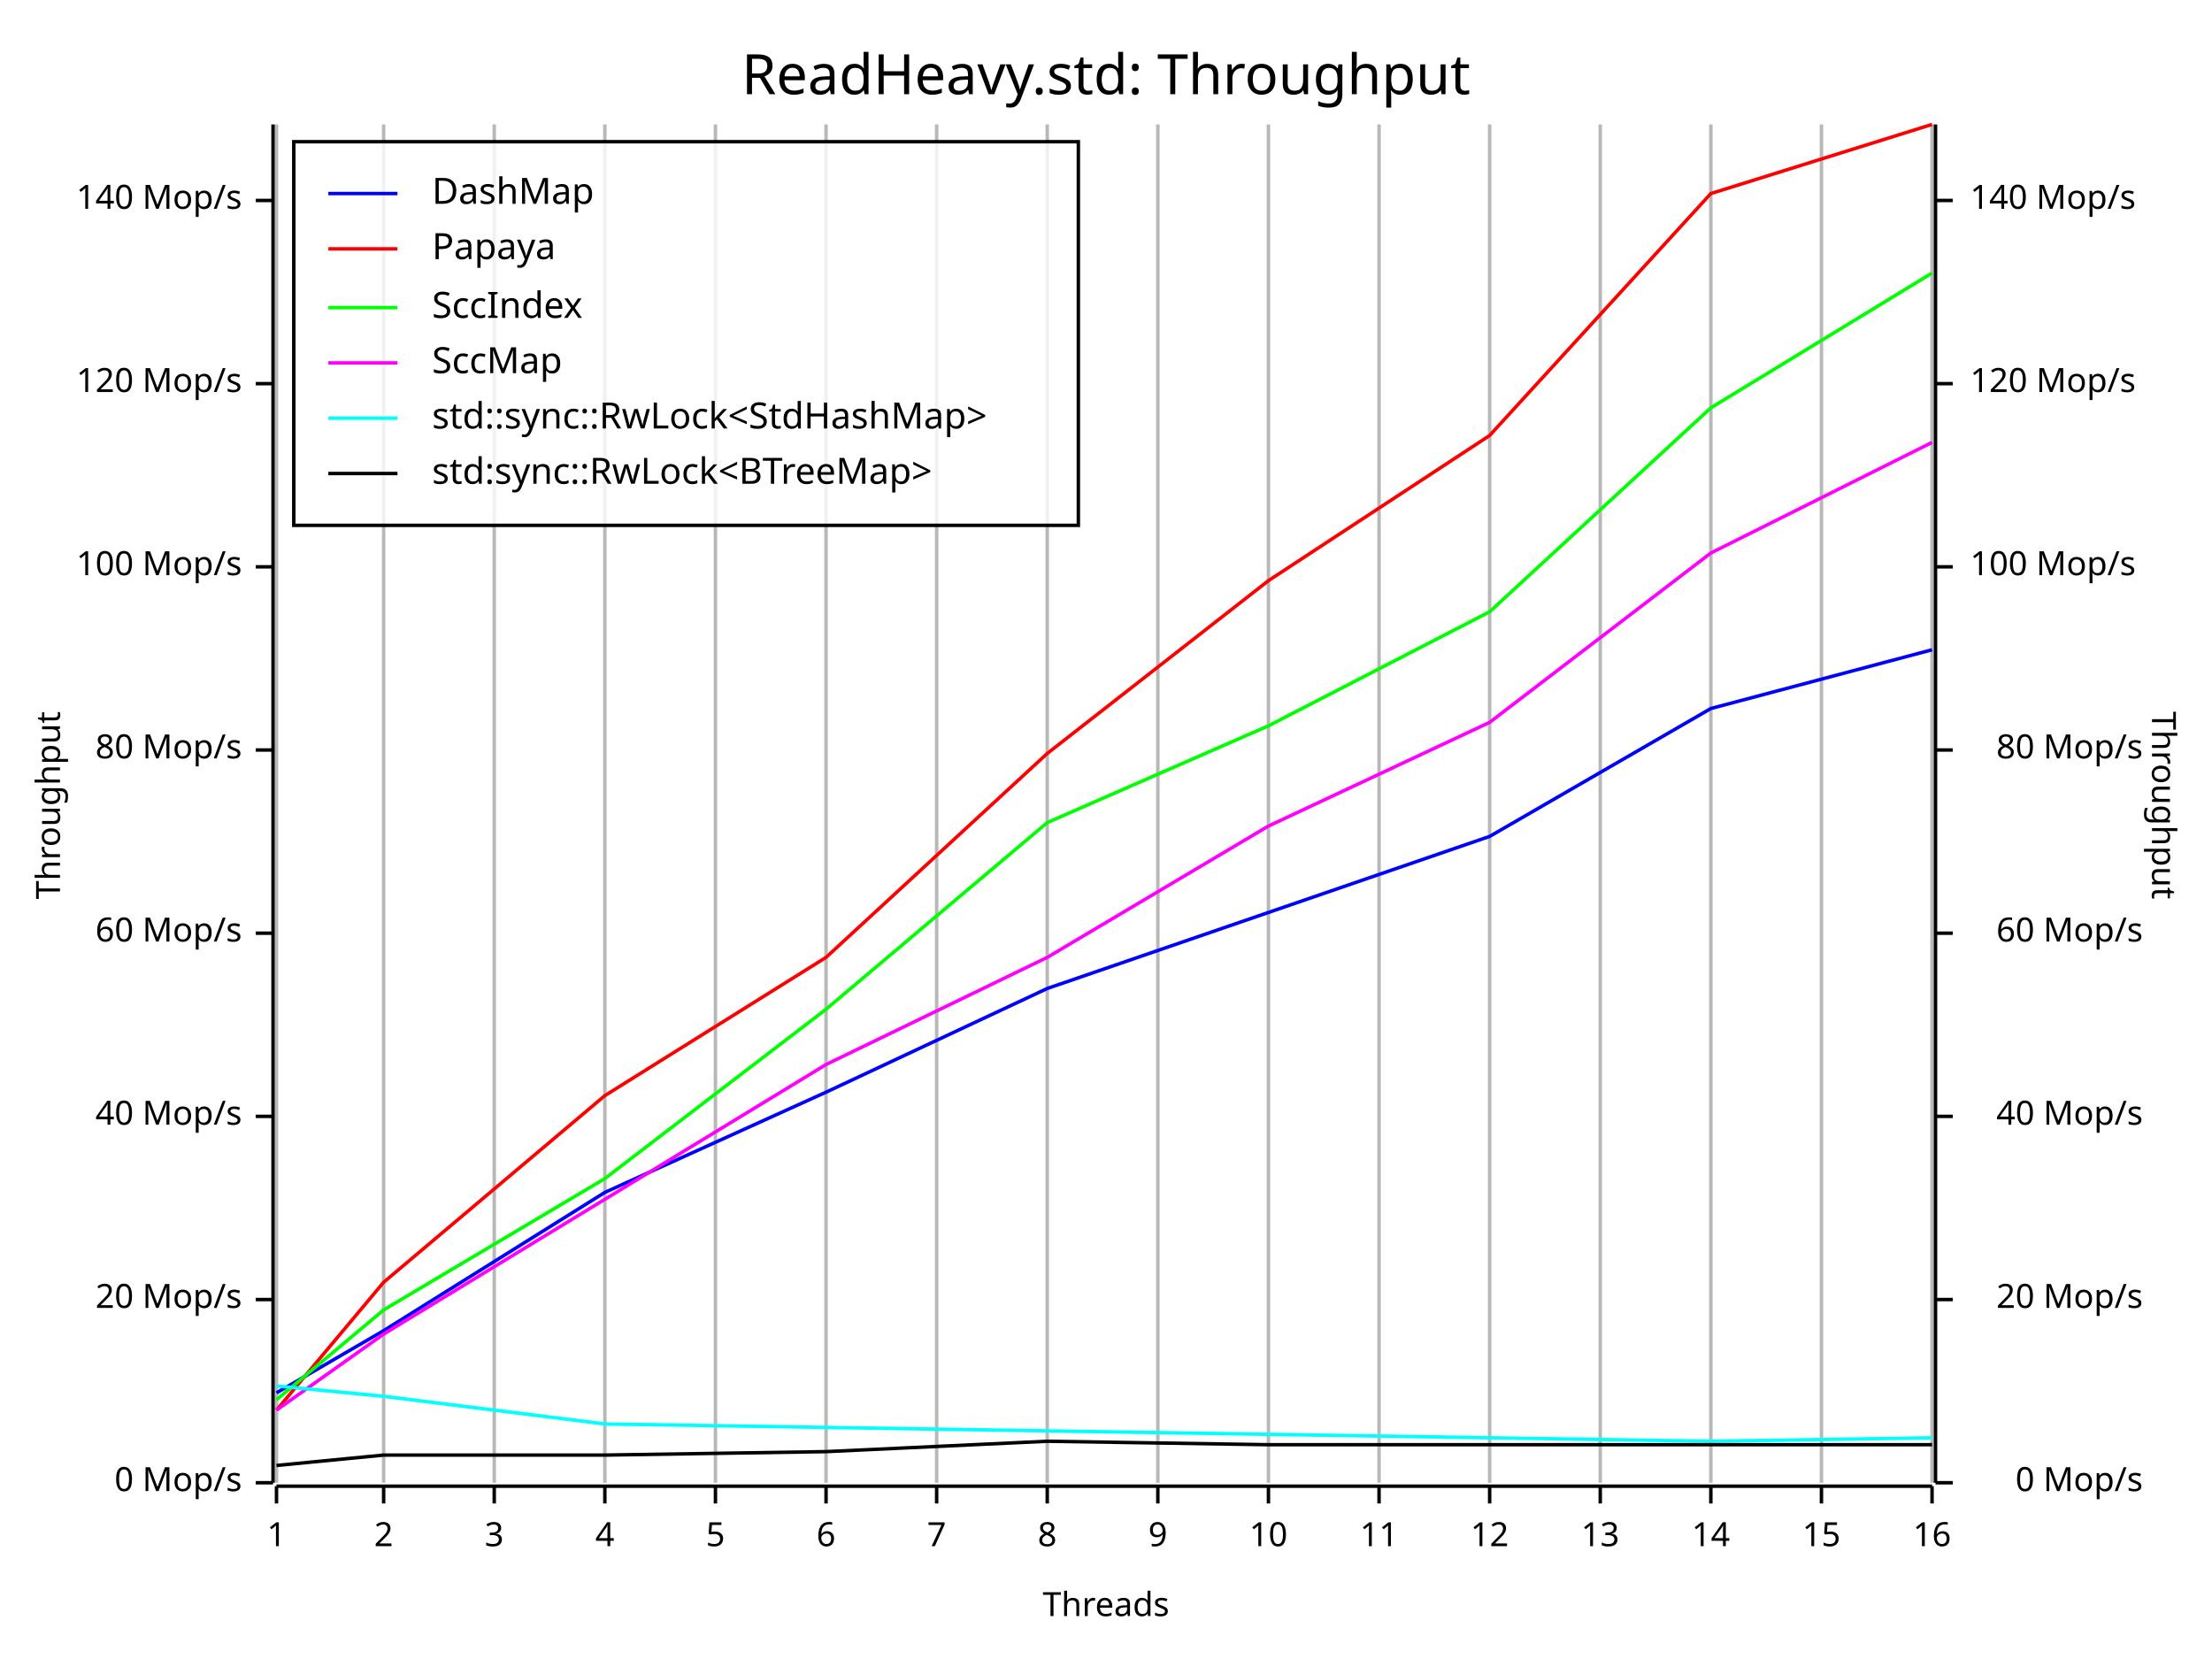
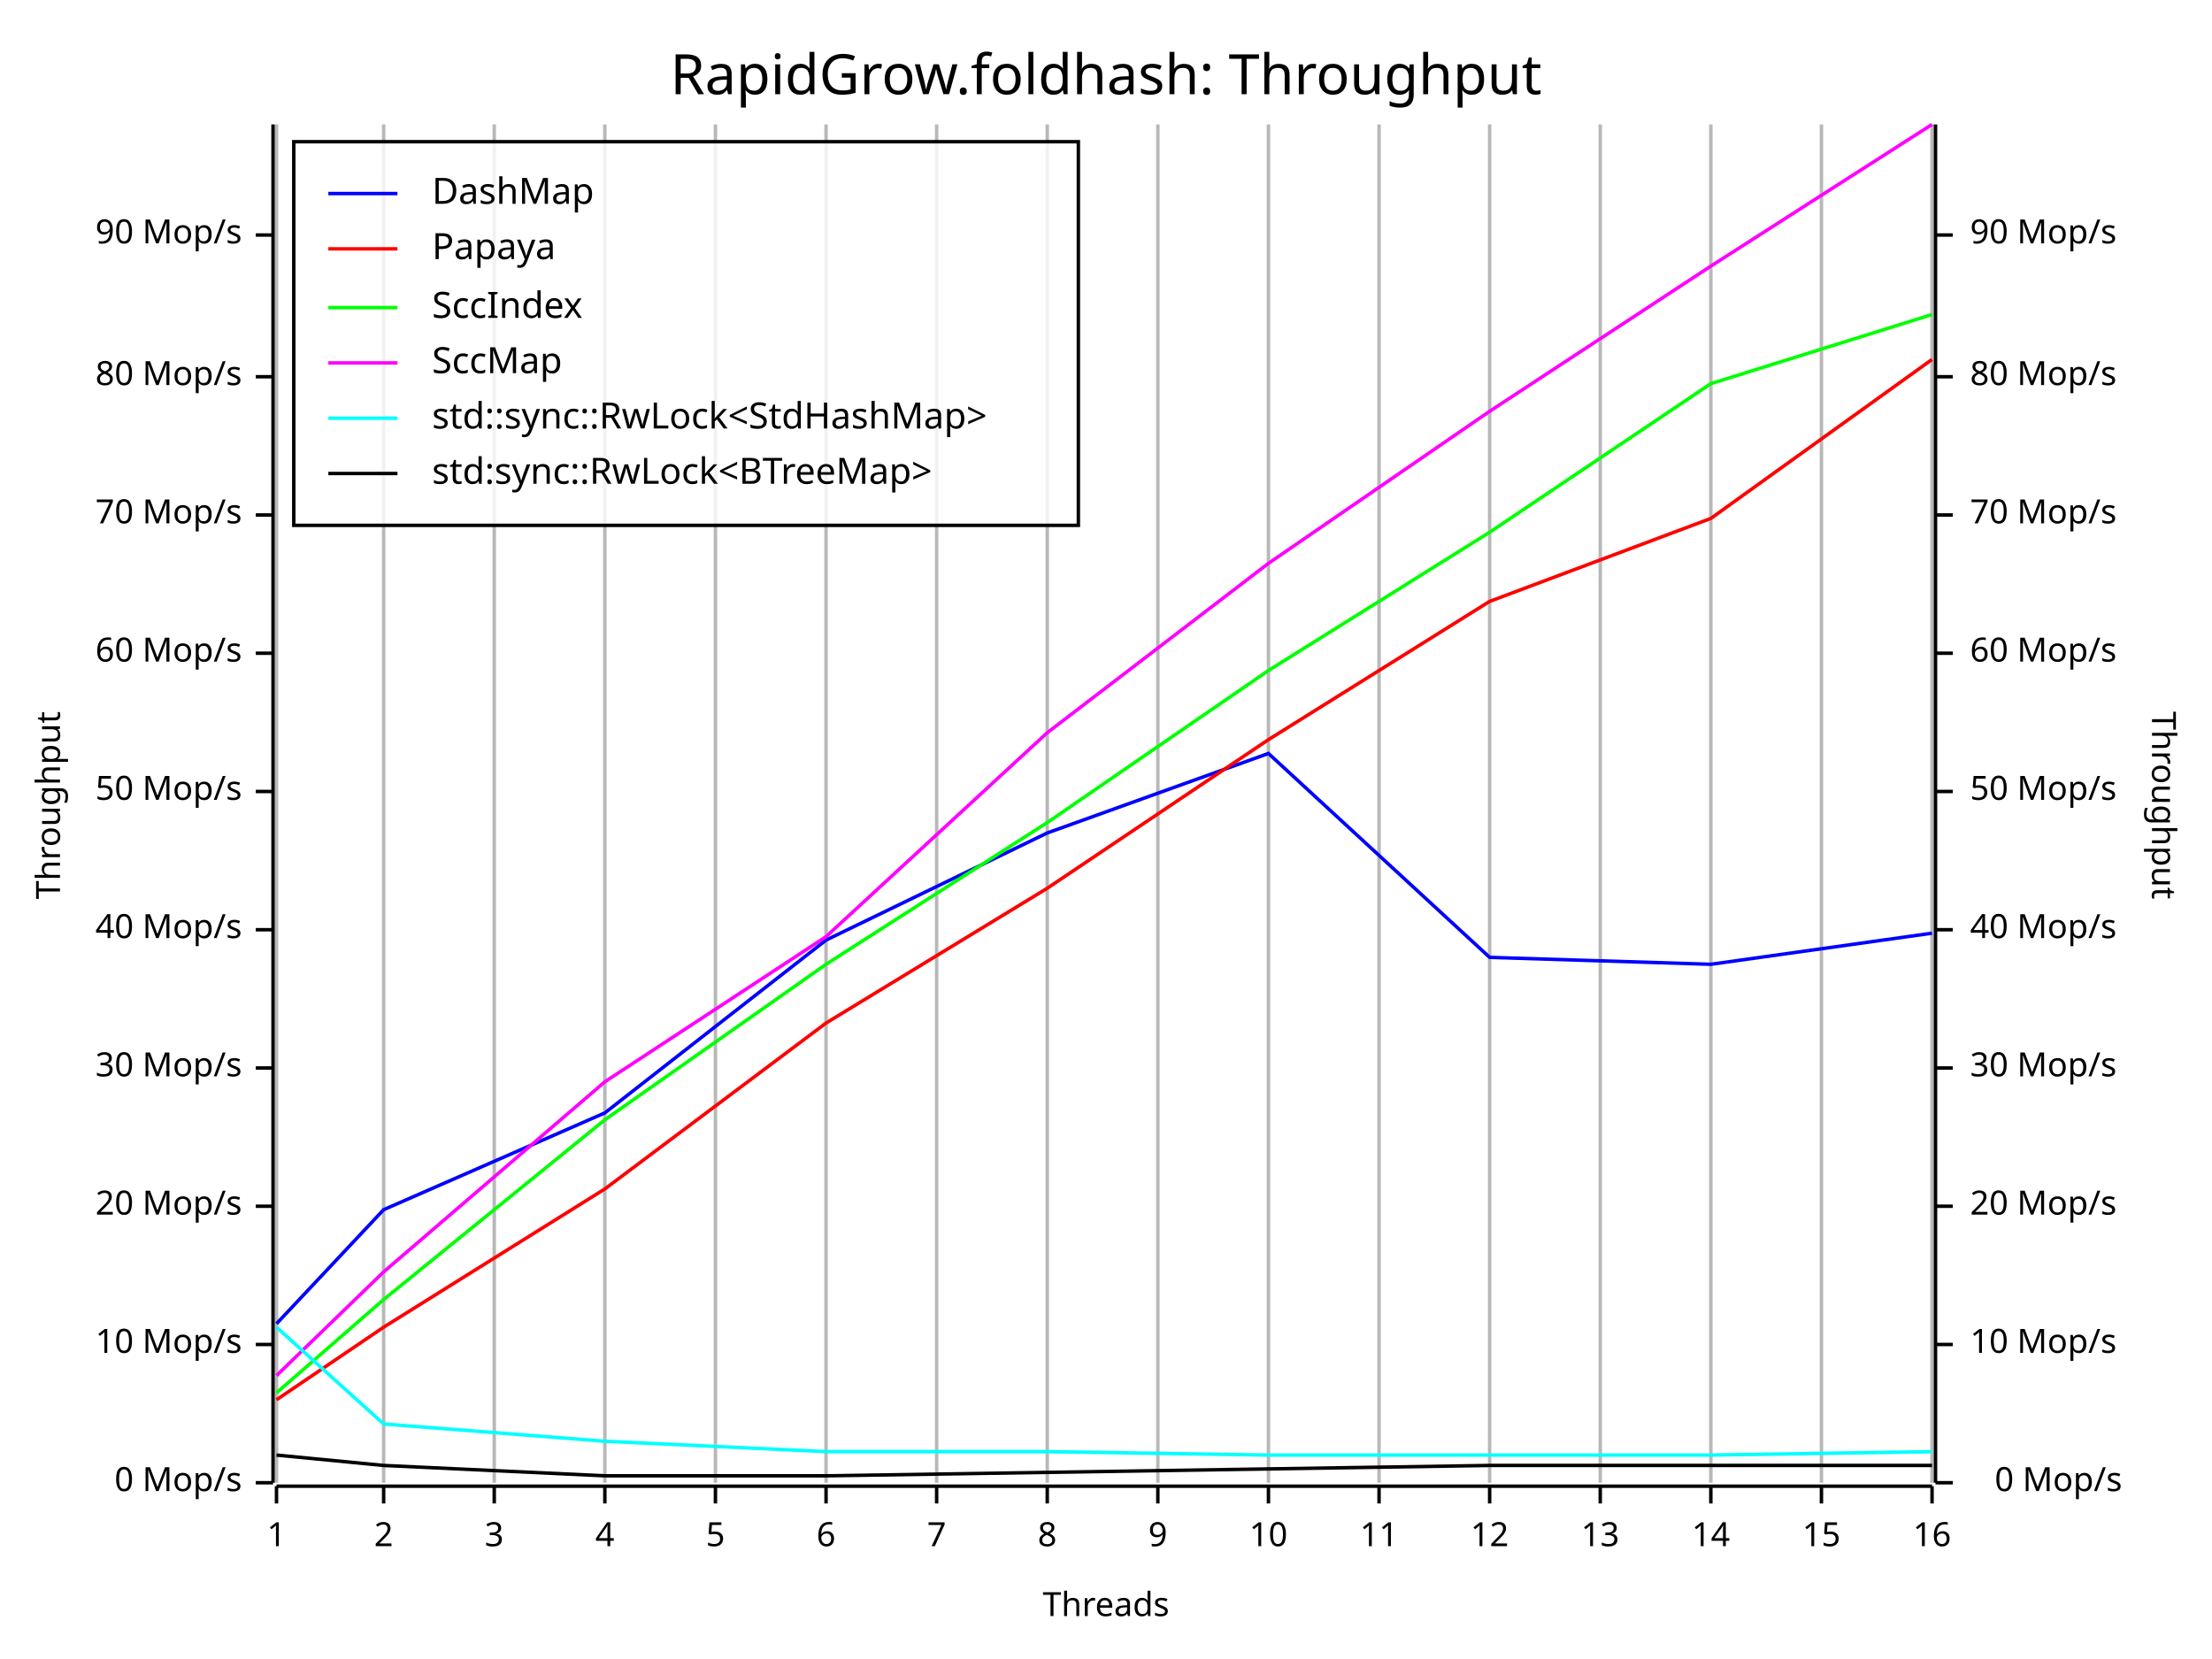
<svg xmlns="http://www.w3.org/2000/svg" width="640" height="480" viewBox="0 0 640 480">
  <rect x="0" y="0" width="640" height="480" opacity="1" fill="#FFFFFF" stroke="none" />
  <text x="320" y="15" dy="0.76em" text-anchor="middle" font-family="Fira Code" font-size="16.129" opacity="1" fill="#000000">
- ReadHeavy.std: Throughput
+ RapidGrow.foldhash: Throughput
</text>
  <line opacity="0.1" stroke="#000000" stroke-width="1" x1="80" y1="429" x2="80" y2="36" />
  <line opacity="0.1" stroke="#000000" stroke-width="1" x1="111" y1="429" x2="111" y2="36" />
  <line opacity="0.1" stroke="#000000" stroke-width="1" x1="143" y1="429" x2="143" y2="36" />
  <line opacity="0.1" stroke="#000000" stroke-width="1" x1="175" y1="429" x2="175" y2="36" />
  <line opacity="0.1" stroke="#000000" stroke-width="1" x1="207" y1="429" x2="207" y2="36" />
  <line opacity="0.1" stroke="#000000" stroke-width="1" x1="239" y1="429" x2="239" y2="36" />
  <line opacity="0.1" stroke="#000000" stroke-width="1" x1="271" y1="429" x2="271" y2="36" />
  <line opacity="0.1" stroke="#000000" stroke-width="1" x1="303" y1="429" x2="303" y2="36" />
  <line opacity="0.1" stroke="#000000" stroke-width="1" x1="335" y1="429" x2="335" y2="36" />
  <line opacity="0.1" stroke="#000000" stroke-width="1" x1="367" y1="429" x2="367" y2="36" />
  <line opacity="0.1" stroke="#000000" stroke-width="1" x1="399" y1="429" x2="399" y2="36" />
  <line opacity="0.1" stroke="#000000" stroke-width="1" x1="431" y1="429" x2="431" y2="36" />
  <line opacity="0.1" stroke="#000000" stroke-width="1" x1="463" y1="429" x2="463" y2="36" />
  <line opacity="0.1" stroke="#000000" stroke-width="1" x1="495" y1="429" x2="495" y2="36" />
  <line opacity="0.1" stroke="#000000" stroke-width="1" x1="527" y1="429" x2="527" y2="36" />
  <line opacity="0.1" stroke="#000000" stroke-width="1" x1="559" y1="429" x2="559" y2="36" />
  <text x="10" y="233" dy="0.76em" text-anchor="middle" font-family="sans-serif" font-size="9.677" opacity="1" fill="#000000" transform="rotate(270, 10, 233)">
Throughput
</text>
  <text x="320" y="470" dy="-0.5ex" text-anchor="middle" font-family="sans-serif" font-size="9.677" opacity="1" fill="#000000">
Threads
</text>
  <text x="630" y="233" dy="0.76em" text-anchor="middle" font-family="sans-serif" font-size="9.677" opacity="1" fill="#000000" transform="rotate(90, 630, 233)">
Throughput
</text>
  <line opacity="0.2" stroke="#000000" stroke-width="1" x1="80" y1="429" x2="80" y2="36" />
  <line opacity="0.2" stroke="#000000" stroke-width="1" x1="111" y1="429" x2="111" y2="36" />
  <line opacity="0.2" stroke="#000000" stroke-width="1" x1="143" y1="429" x2="143" y2="36" />
  <line opacity="0.2" stroke="#000000" stroke-width="1" x1="175" y1="429" x2="175" y2="36" />
  <line opacity="0.2" stroke="#000000" stroke-width="1" x1="207" y1="429" x2="207" y2="36" />
  <line opacity="0.2" stroke="#000000" stroke-width="1" x1="239" y1="429" x2="239" y2="36" />
  <line opacity="0.2" stroke="#000000" stroke-width="1" x1="271" y1="429" x2="271" y2="36" />
  <line opacity="0.2" stroke="#000000" stroke-width="1" x1="303" y1="429" x2="303" y2="36" />
  <line opacity="0.2" stroke="#000000" stroke-width="1" x1="335" y1="429" x2="335" y2="36" />
  <line opacity="0.2" stroke="#000000" stroke-width="1" x1="367" y1="429" x2="367" y2="36" />
  <line opacity="0.2" stroke="#000000" stroke-width="1" x1="399" y1="429" x2="399" y2="36" />
  <line opacity="0.2" stroke="#000000" stroke-width="1" x1="431" y1="429" x2="431" y2="36" />
  <line opacity="0.2" stroke="#000000" stroke-width="1" x1="463" y1="429" x2="463" y2="36" />
  <line opacity="0.2" stroke="#000000" stroke-width="1" x1="495" y1="429" x2="495" y2="36" />
  <line opacity="0.2" stroke="#000000" stroke-width="1" x1="527" y1="429" x2="527" y2="36" />
  <line opacity="0.2" stroke="#000000" stroke-width="1" x1="559" y1="429" x2="559" y2="36" />
  <polyline fill="none" opacity="1" stroke="#000000" stroke-width="1" points="79,36 79,429 " />
  <text x="70" y="429" dy="0.5ex" text-anchor="end" font-family="sans-serif" font-size="9.677" opacity="1" fill="#000000">
0 Mop/s
</text>
  <polyline fill="none" opacity="1" stroke="#000000" stroke-width="1" points="74,429 79,429 " />
-   <text x="70" y="376" dy="0.5ex" text-anchor="end" font-family="sans-serif" font-size="9.677" opacity="1" fill="#000000">
+   <text x="70" y="389" dy="0.5ex" text-anchor="end" font-family="sans-serif" font-size="9.677" opacity="1" fill="#000000">
+ 10 Mop/s
+ </text>
+   <polyline fill="none" opacity="1" stroke="#000000" stroke-width="1" points="74,389 79,389 " />
+   <text x="70" y="349" dy="0.5ex" text-anchor="end" font-family="sans-serif" font-size="9.677" opacity="1" fill="#000000">
20 Mop/s
</text>
-   <polyline fill="none" opacity="1" stroke="#000000" stroke-width="1" points="74,376 79,376 " />
-   <text x="70" y="323" dy="0.5ex" text-anchor="end" font-family="sans-serif" font-size="9.677" opacity="1" fill="#000000">
+   <polyline fill="none" opacity="1" stroke="#000000" stroke-width="1" points="74,349 79,349 " />
+   <text x="70" y="309" dy="0.5ex" text-anchor="end" font-family="sans-serif" font-size="9.677" opacity="1" fill="#000000">
+ 30 Mop/s
+ </text>
+   <polyline fill="none" opacity="1" stroke="#000000" stroke-width="1" points="74,309 79,309 " />
+   <text x="70" y="269" dy="0.5ex" text-anchor="end" font-family="sans-serif" font-size="9.677" opacity="1" fill="#000000">
40 Mop/s
</text>
-   <polyline fill="none" opacity="1" stroke="#000000" stroke-width="1" points="74,323 79,323 " />
-   <text x="70" y="270" dy="0.5ex" text-anchor="end" font-family="sans-serif" font-size="9.677" opacity="1" fill="#000000">
+   <polyline fill="none" opacity="1" stroke="#000000" stroke-width="1" points="74,269 79,269 " />
+   <text x="70" y="229" dy="0.5ex" text-anchor="end" font-family="sans-serif" font-size="9.677" opacity="1" fill="#000000">
+ 50 Mop/s
+ </text>
+   <polyline fill="none" opacity="1" stroke="#000000" stroke-width="1" points="74,229 79,229 " />
+   <text x="70" y="189" dy="0.5ex" text-anchor="end" font-family="sans-serif" font-size="9.677" opacity="1" fill="#000000">
60 Mop/s
</text>
-   <polyline fill="none" opacity="1" stroke="#000000" stroke-width="1" points="74,270 79,270 " />
-   <text x="70" y="217" dy="0.5ex" text-anchor="end" font-family="sans-serif" font-size="9.677" opacity="1" fill="#000000">
+   <polyline fill="none" opacity="1" stroke="#000000" stroke-width="1" points="74,189 79,189 " />
+   <text x="70" y="149" dy="0.5ex" text-anchor="end" font-family="sans-serif" font-size="9.677" opacity="1" fill="#000000">
+ 70 Mop/s
+ </text>
+   <polyline fill="none" opacity="1" stroke="#000000" stroke-width="1" points="74,149 79,149 " />
+   <text x="70" y="109" dy="0.5ex" text-anchor="end" font-family="sans-serif" font-size="9.677" opacity="1" fill="#000000">
80 Mop/s
</text>
-   <polyline fill="none" opacity="1" stroke="#000000" stroke-width="1" points="74,217 79,217 " />
-   <text x="70" y="164" dy="0.5ex" text-anchor="end" font-family="sans-serif" font-size="9.677" opacity="1" fill="#000000">
- 100 Mop/s
- </text>
-   <polyline fill="none" opacity="1" stroke="#000000" stroke-width="1" points="74,164 79,164 " />
-   <text x="70" y="111" dy="0.5ex" text-anchor="end" font-family="sans-serif" font-size="9.677" opacity="1" fill="#000000">
- 120 Mop/s
- </text>
-   <polyline fill="none" opacity="1" stroke="#000000" stroke-width="1" points="74,111 79,111 " />
-   <text x="70" y="58" dy="0.5ex" text-anchor="end" font-family="sans-serif" font-size="9.677" opacity="1" fill="#000000">
- 140 Mop/s
- </text>
-   <polyline fill="none" opacity="1" stroke="#000000" stroke-width="1" points="74,58 79,58 " />
+   <polyline fill="none" opacity="1" stroke="#000000" stroke-width="1" points="74,109 79,109 " />
+   <text x="70" y="68" dy="0.5ex" text-anchor="end" font-family="sans-serif" font-size="9.677" opacity="1" fill="#000000">
+ 90 Mop/s
+ </text>
+   <polyline fill="none" opacity="1" stroke="#000000" stroke-width="1" points="74,68 79,68 " />
  <polyline fill="none" opacity="1" stroke="#000000" stroke-width="1" points="80,430 559,430 " />
  <text x="80" y="440" dy="0.76em" text-anchor="middle" font-family="sans-serif" font-size="9.677" opacity="1" fill="#000000">
1
</text>
  <polyline fill="none" opacity="1" stroke="#000000" stroke-width="1" points="80,430 80,435 " />
  <text x="111" y="440" dy="0.76em" text-anchor="middle" font-family="sans-serif" font-size="9.677" opacity="1" fill="#000000">
2
</text>
  <polyline fill="none" opacity="1" stroke="#000000" stroke-width="1" points="111,430 111,435 " />
  <text x="143" y="440" dy="0.76em" text-anchor="middle" font-family="sans-serif" font-size="9.677" opacity="1" fill="#000000">
3
</text>
  <polyline fill="none" opacity="1" stroke="#000000" stroke-width="1" points="143,430 143,435 " />
  <text x="175" y="440" dy="0.76em" text-anchor="middle" font-family="sans-serif" font-size="9.677" opacity="1" fill="#000000">
4
</text>
  <polyline fill="none" opacity="1" stroke="#000000" stroke-width="1" points="175,430 175,435 " />
  <text x="207" y="440" dy="0.76em" text-anchor="middle" font-family="sans-serif" font-size="9.677" opacity="1" fill="#000000">
5
</text>
  <polyline fill="none" opacity="1" stroke="#000000" stroke-width="1" points="207,430 207,435 " />
  <text x="239" y="440" dy="0.76em" text-anchor="middle" font-family="sans-serif" font-size="9.677" opacity="1" fill="#000000">
6
</text>
  <polyline fill="none" opacity="1" stroke="#000000" stroke-width="1" points="239,430 239,435 " />
  <text x="271" y="440" dy="0.76em" text-anchor="middle" font-family="sans-serif" font-size="9.677" opacity="1" fill="#000000">
7
</text>
  <polyline fill="none" opacity="1" stroke="#000000" stroke-width="1" points="271,430 271,435 " />
  <text x="303" y="440" dy="0.76em" text-anchor="middle" font-family="sans-serif" font-size="9.677" opacity="1" fill="#000000">
8
</text>
  <polyline fill="none" opacity="1" stroke="#000000" stroke-width="1" points="303,430 303,435 " />
  <text x="335" y="440" dy="0.76em" text-anchor="middle" font-family="sans-serif" font-size="9.677" opacity="1" fill="#000000">
9
</text>
  <polyline fill="none" opacity="1" stroke="#000000" stroke-width="1" points="335,430 335,435 " />
  <text x="367" y="440" dy="0.76em" text-anchor="middle" font-family="sans-serif" font-size="9.677" opacity="1" fill="#000000">
10
</text>
  <polyline fill="none" opacity="1" stroke="#000000" stroke-width="1" points="367,430 367,435 " />
  <text x="399" y="440" dy="0.76em" text-anchor="middle" font-family="sans-serif" font-size="9.677" opacity="1" fill="#000000">
11
</text>
  <polyline fill="none" opacity="1" stroke="#000000" stroke-width="1" points="399,430 399,435 " />
  <text x="431" y="440" dy="0.76em" text-anchor="middle" font-family="sans-serif" font-size="9.677" opacity="1" fill="#000000">
12
</text>
  <polyline fill="none" opacity="1" stroke="#000000" stroke-width="1" points="431,430 431,435 " />
  <text x="463" y="440" dy="0.76em" text-anchor="middle" font-family="sans-serif" font-size="9.677" opacity="1" fill="#000000">
13
</text>
  <polyline fill="none" opacity="1" stroke="#000000" stroke-width="1" points="463,430 463,435 " />
  <text x="495" y="440" dy="0.76em" text-anchor="middle" font-family="sans-serif" font-size="9.677" opacity="1" fill="#000000">
14
</text>
  <polyline fill="none" opacity="1" stroke="#000000" stroke-width="1" points="495,430 495,435 " />
  <text x="527" y="440" dy="0.76em" text-anchor="middle" font-family="sans-serif" font-size="9.677" opacity="1" fill="#000000">
15
</text>
  <polyline fill="none" opacity="1" stroke="#000000" stroke-width="1" points="527,430 527,435 " />
  <text x="559" y="440" dy="0.76em" text-anchor="middle" font-family="sans-serif" font-size="9.677" opacity="1" fill="#000000">
16
</text>
  <polyline fill="none" opacity="1" stroke="#000000" stroke-width="1" points="559,430 559,435 " />
  <polyline fill="none" opacity="1" stroke="#000000" stroke-width="1" points="560,36 560,429 " />
-   <text x="620" y="429" dy="0.5ex" text-anchor="end" font-family="sans-serif" font-size="9.677" opacity="1" fill="#000000">
+   <text x="614" y="429" dy="0.5ex" text-anchor="end" font-family="sans-serif" font-size="9.677" opacity="1" fill="#000000">
0 Mop/s
</text>
  <polyline fill="none" opacity="1" stroke="#000000" stroke-width="1" points="560,429 565,429 " />
-   <text x="620" y="376" dy="0.5ex" text-anchor="end" font-family="sans-serif" font-size="9.677" opacity="1" fill="#000000">
+   <text x="570" y="389" dy="0.5ex" text-anchor="start" font-family="sans-serif" font-size="9.677" opacity="1" fill="#000000">
+ 10 Mop/s
+ </text>
+   <polyline fill="none" opacity="1" stroke="#000000" stroke-width="1" points="560,389 565,389 " />
+   <text x="570" y="349" dy="0.5ex" text-anchor="start" font-family="sans-serif" font-size="9.677" opacity="1" fill="#000000">
20 Mop/s
</text>
-   <polyline fill="none" opacity="1" stroke="#000000" stroke-width="1" points="560,376 565,376 " />
-   <text x="620" y="323" dy="0.5ex" text-anchor="end" font-family="sans-serif" font-size="9.677" opacity="1" fill="#000000">
+   <polyline fill="none" opacity="1" stroke="#000000" stroke-width="1" points="560,349 565,349 " />
+   <text x="570" y="309" dy="0.5ex" text-anchor="start" font-family="sans-serif" font-size="9.677" opacity="1" fill="#000000">
+ 30 Mop/s
+ </text>
+   <polyline fill="none" opacity="1" stroke="#000000" stroke-width="1" points="560,309 565,309 " />
+   <text x="570" y="269" dy="0.5ex" text-anchor="start" font-family="sans-serif" font-size="9.677" opacity="1" fill="#000000">
40 Mop/s
</text>
-   <polyline fill="none" opacity="1" stroke="#000000" stroke-width="1" points="560,323 565,323 " />
-   <text x="620" y="270" dy="0.5ex" text-anchor="end" font-family="sans-serif" font-size="9.677" opacity="1" fill="#000000">
+   <polyline fill="none" opacity="1" stroke="#000000" stroke-width="1" points="560,269 565,269 " />
+   <text x="570" y="229" dy="0.5ex" text-anchor="start" font-family="sans-serif" font-size="9.677" opacity="1" fill="#000000">
+ 50 Mop/s
+ </text>
+   <polyline fill="none" opacity="1" stroke="#000000" stroke-width="1" points="560,229 565,229 " />
+   <text x="570" y="189" dy="0.5ex" text-anchor="start" font-family="sans-serif" font-size="9.677" opacity="1" fill="#000000">
60 Mop/s
</text>
-   <polyline fill="none" opacity="1" stroke="#000000" stroke-width="1" points="560,270 565,270 " />
-   <text x="620" y="217" dy="0.5ex" text-anchor="end" font-family="sans-serif" font-size="9.677" opacity="1" fill="#000000">
+   <polyline fill="none" opacity="1" stroke="#000000" stroke-width="1" points="560,189 565,189 " />
+   <text x="570" y="149" dy="0.5ex" text-anchor="start" font-family="sans-serif" font-size="9.677" opacity="1" fill="#000000">
+ 70 Mop/s
+ </text>
+   <polyline fill="none" opacity="1" stroke="#000000" stroke-width="1" points="560,149 565,149 " />
+   <text x="570" y="109" dy="0.5ex" text-anchor="start" font-family="sans-serif" font-size="9.677" opacity="1" fill="#000000">
80 Mop/s
</text>
-   <polyline fill="none" opacity="1" stroke="#000000" stroke-width="1" points="560,217 565,217 " />
-   <text x="570" y="164" dy="0.5ex" text-anchor="start" font-family="sans-serif" font-size="9.677" opacity="1" fill="#000000">
- 100 Mop/s
- </text>
-   <polyline fill="none" opacity="1" stroke="#000000" stroke-width="1" points="560,164 565,164 " />
-   <text x="570" y="111" dy="0.5ex" text-anchor="start" font-family="sans-serif" font-size="9.677" opacity="1" fill="#000000">
- 120 Mop/s
- </text>
-   <polyline fill="none" opacity="1" stroke="#000000" stroke-width="1" points="560,111 565,111 " />
-   <text x="570" y="58" dy="0.5ex" text-anchor="start" font-family="sans-serif" font-size="9.677" opacity="1" fill="#000000">
- 140 Mop/s
- </text>
-   <polyline fill="none" opacity="1" stroke="#000000" stroke-width="1" points="560,58 565,58 " />
-   <polyline fill="none" opacity="1" stroke="#0000FF" stroke-width="1" points="80,403 111,385 175,345 239,316 303,286 367,264 431,242 495,205 559,188 " />
-   <polyline fill="none" opacity="1" stroke="#FF0000" stroke-width="1" points="80,408 111,371 175,317 239,277 303,218 367,168 431,126 495,56 559,36 " />
-   <polyline fill="none" opacity="1" stroke="#00FF00" stroke-width="1" points="80,405 111,379 175,341 239,292 303,238 367,210 431,177 495,118 559,79 " />
-   <polyline fill="none" opacity="1" stroke="#FF00FF" stroke-width="1" points="80,408 111,386 175,347 239,308 303,277 367,239 431,209 495,160 559,128 " />
-   <polyline fill="none" opacity="1" stroke="#00FFFF" stroke-width="1" points="80,401 111,404 175,412 239,413 303,414 367,415 431,416 495,417 559,416 " />
-   <polyline fill="none" opacity="1" stroke="#000000" stroke-width="1" points="80,424 111,421 175,421 239,420 303,417 367,418 431,418 495,418 559,418 " />
+   <polyline fill="none" opacity="1" stroke="#000000" stroke-width="1" points="560,109 565,109 " />
+   <text x="570" y="68" dy="0.5ex" text-anchor="start" font-family="sans-serif" font-size="9.677" opacity="1" fill="#000000">
+ 90 Mop/s
+ </text>
+   <polyline fill="none" opacity="1" stroke="#000000" stroke-width="1" points="560,68 565,68 " />
+   <polyline fill="none" opacity="1" stroke="#0000FF" stroke-width="1" points="80,383 111,350 175,322 239,272 303,241 367,218 431,277 495,279 559,270 " />
+   <polyline fill="none" opacity="1" stroke="#FF0000" stroke-width="1" points="80,405 111,384 175,344 239,296 303,257 367,214 431,174 495,150 559,104 " />
+   <polyline fill="none" opacity="1" stroke="#00FF00" stroke-width="1" points="80,403 111,376 175,324 239,279 303,238 367,194 431,154 495,111 559,91 " />
+   <polyline fill="none" opacity="1" stroke="#FF00FF" stroke-width="1" points="80,398 111,368 175,313 239,271 303,212 367,163 431,119 495,77 559,36 " />
+   <polyline fill="none" opacity="1" stroke="#00FFFF" stroke-width="1" points="80,384 111,412 175,417 239,420 303,420 367,421 431,421 495,421 559,420 " />
+   <polyline fill="none" opacity="1" stroke="#000000" stroke-width="1" points="80,421 111,424 175,427 239,427 303,426 367,425 431,424 495,424 559,424 " />
  <rect x="85" y="41" width="227" height="111" opacity="0.8" fill="#FFFFFF" stroke="none" />
  <rect x="85" y="41" width="227" height="111" opacity="1" fill="none" stroke="#000000" />
  <text x="125" y="51" dy="0.76em" text-anchor="start" font-family="Fira Code" font-size="10.484" opacity="1" fill="#000000">
DashMap
</text>
  <text x="125" y="67" dy="0.76em" text-anchor="start" font-family="Fira Code" font-size="10.484" opacity="1" fill="#000000">
Papaya
</text>
  <text x="125" y="84" dy="0.76em" text-anchor="start" font-family="Fira Code" font-size="10.484" opacity="1" fill="#000000">
SccIndex
</text>
  <text x="125" y="100" dy="0.76em" text-anchor="start" font-family="Fira Code" font-size="10.484" opacity="1" fill="#000000">
SccMap
</text>
  <text x="125" y="116" dy="0.76em" text-anchor="start" font-family="Fira Code" font-size="10.484" opacity="1" fill="#000000">
std::sync::RwLock&lt;StdHashMap&gt;
</text>
  <text x="125" y="132" dy="0.76em" text-anchor="start" font-family="Fira Code" font-size="10.484" opacity="1" fill="#000000">
std:sync::RwLock&lt;BTreeMap&gt;
</text>
  <polyline fill="none" opacity="1" stroke="#0000FF" stroke-width="1" points="95,56 115,56 " />
  <polyline fill="none" opacity="1" stroke="#FF0000" stroke-width="1" points="95,72 115,72 " />
  <polyline fill="none" opacity="1" stroke="#00FF00" stroke-width="1" points="95,89 115,89 " />
  <polyline fill="none" opacity="1" stroke="#FF00FF" stroke-width="1" points="95,105 115,105 " />
  <polyline fill="none" opacity="1" stroke="#00FFFF" stroke-width="1" points="95,121 115,121 " />
  <polyline fill="none" opacity="1" stroke="#000000" stroke-width="1" points="95,137 115,137 " />
</svg>
